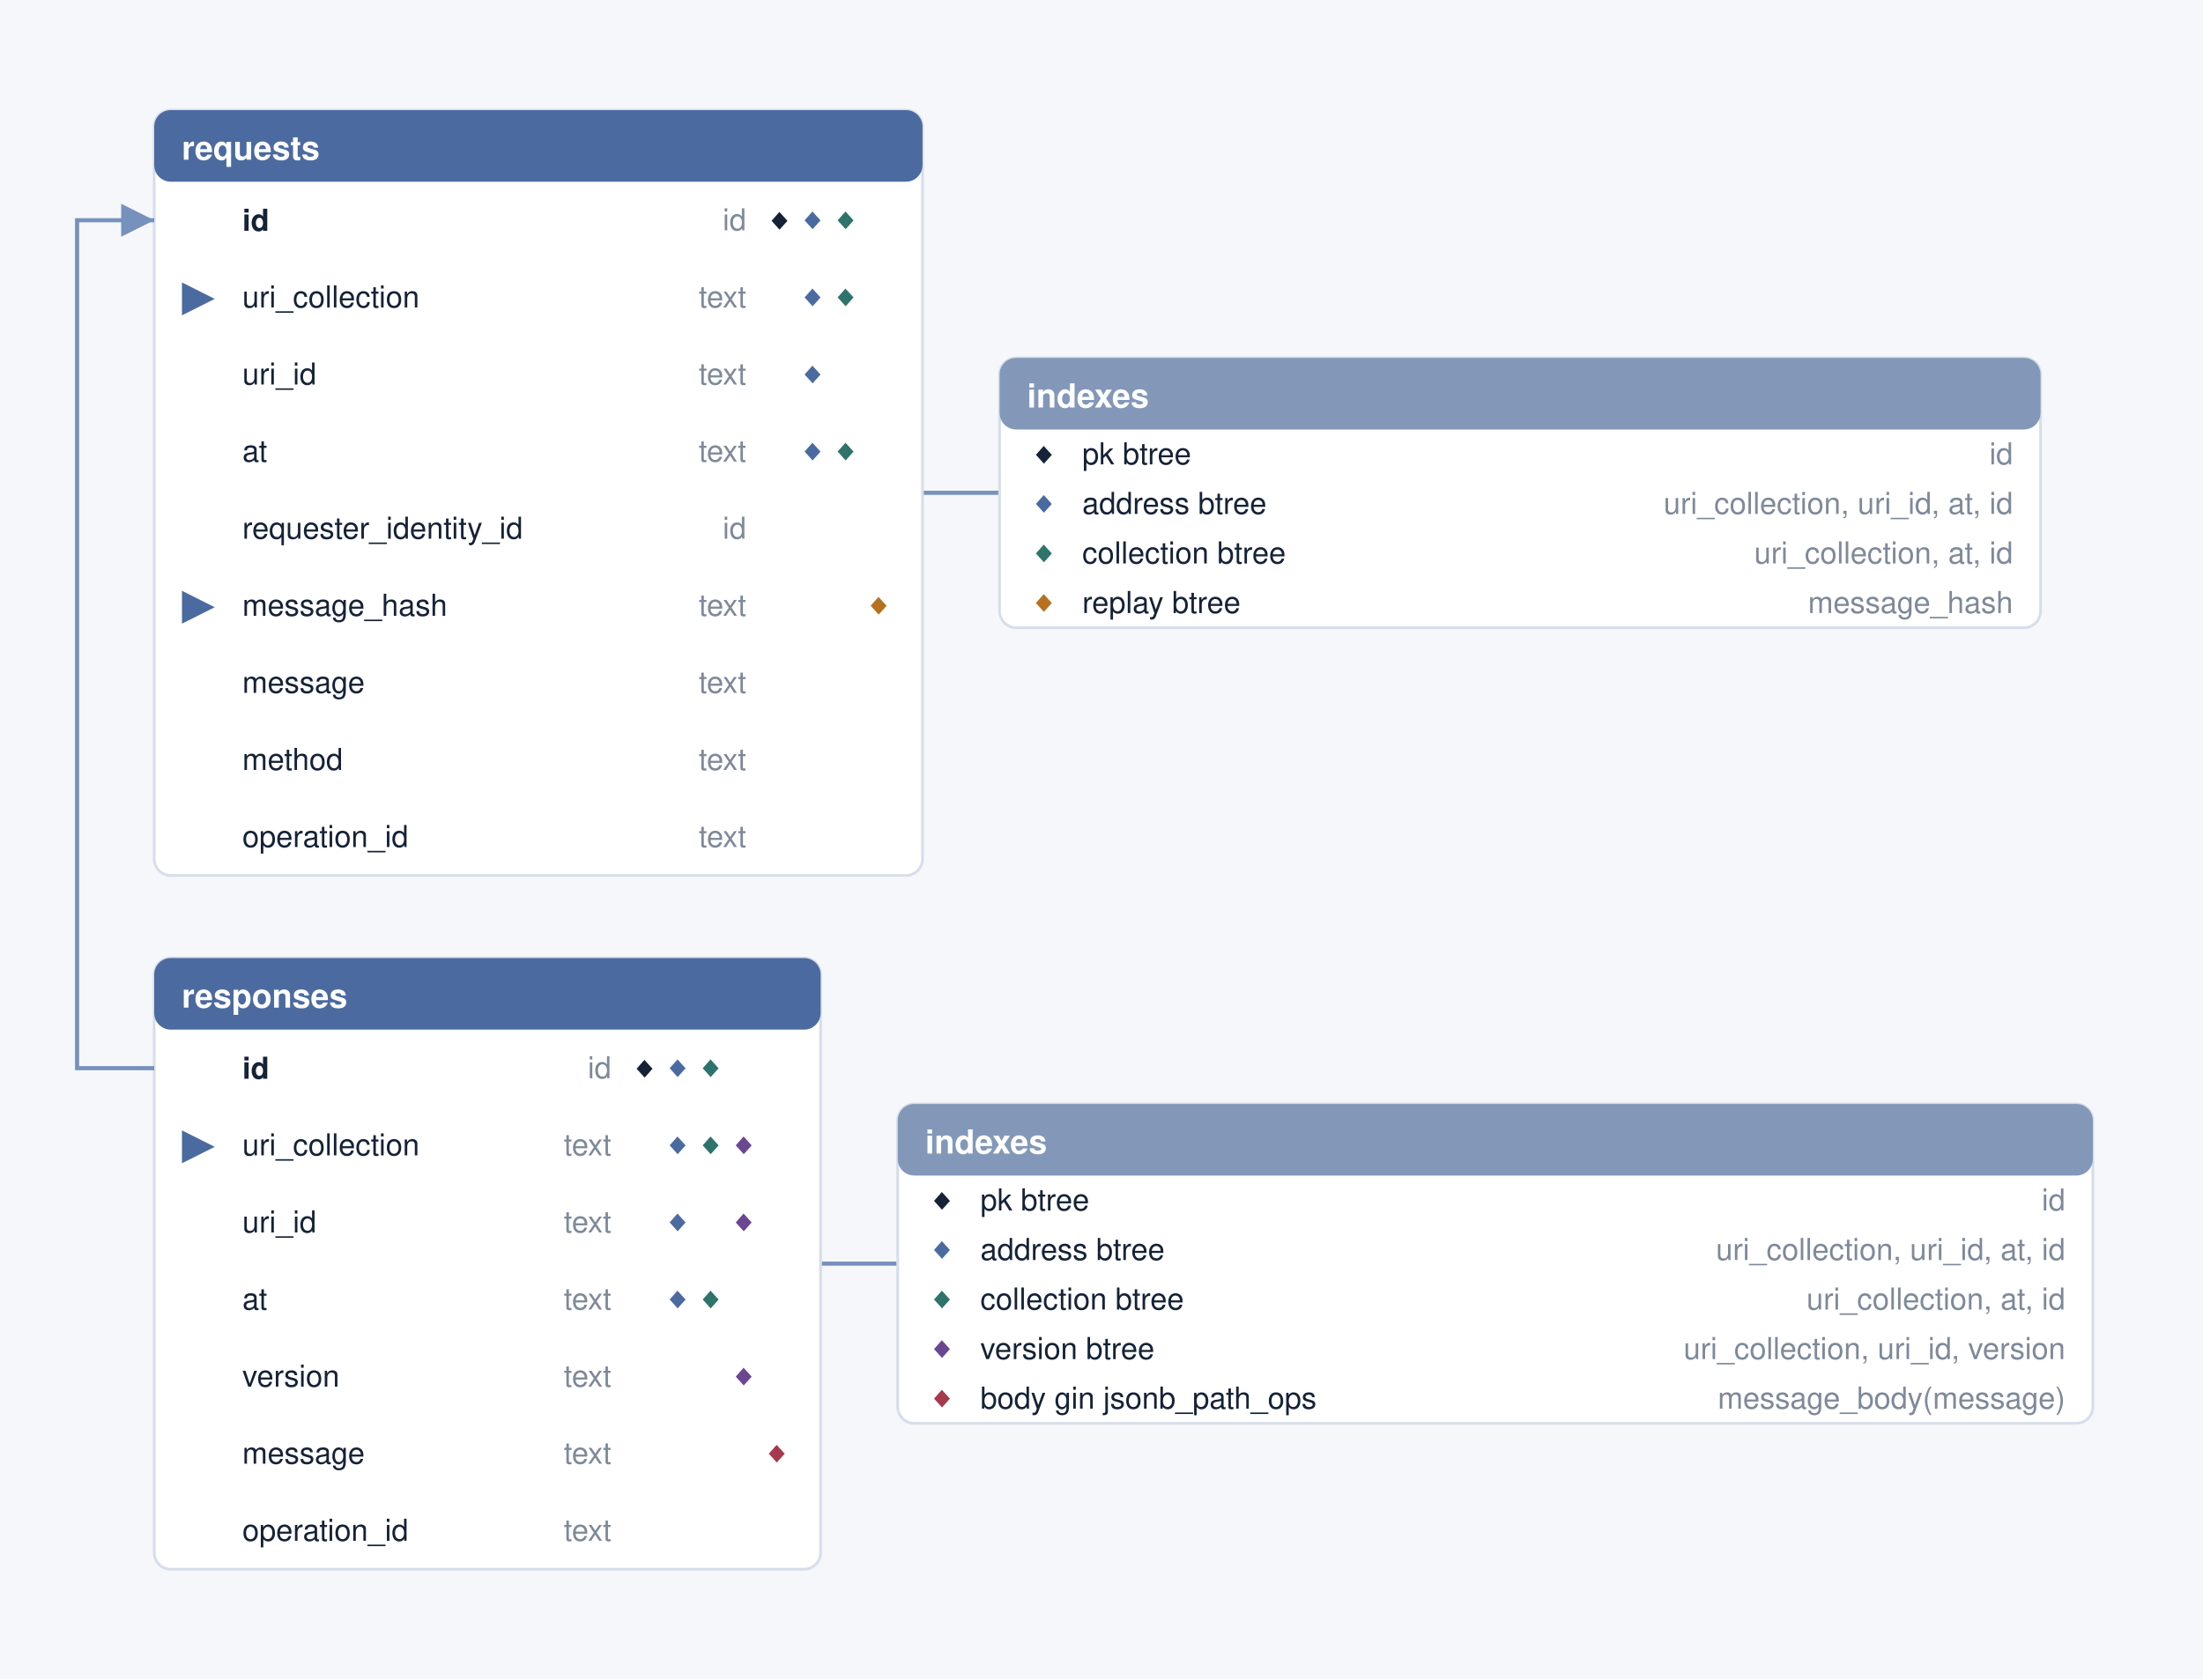
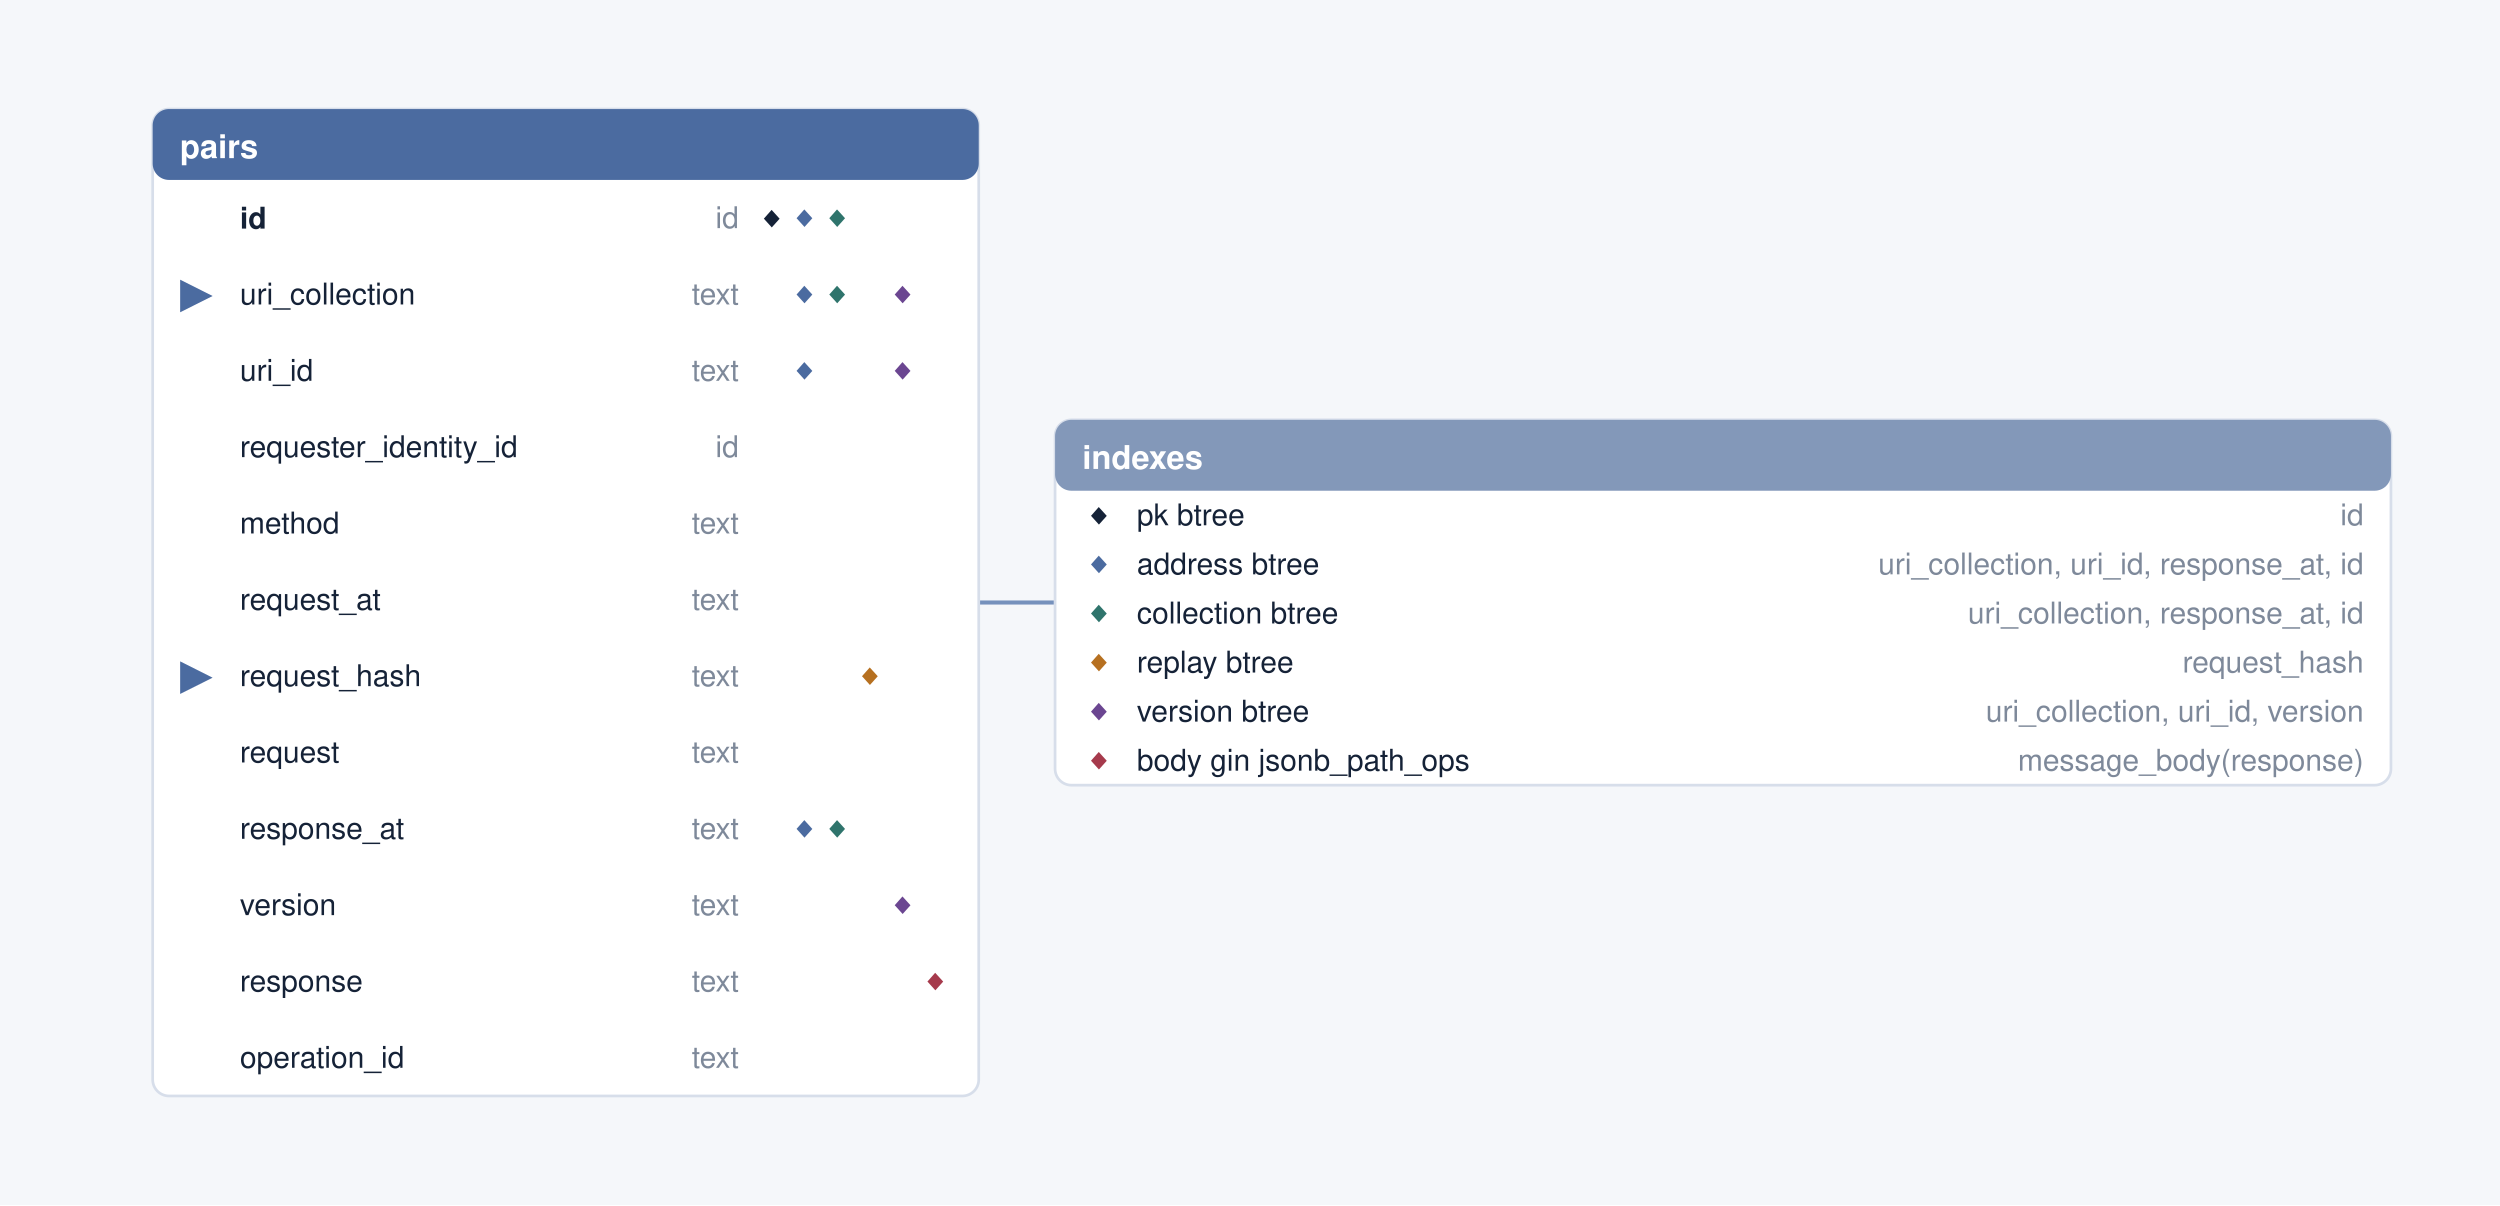
- <svg xmlns="http://www.w3.org/2000/svg" viewBox="0 0 800 610" width="800" height="610">
+ <svg xmlns="http://www.w3.org/2000/svg" viewBox="0 0 917 442" width="917" height="442">
  <defs>
    <marker id="fk-arrow" markerWidth="8" markerHeight="8" refX="8" refY="4" orient="auto">
      <path d="M 0 0 L 8 4 L 0 8 z" fill="hsl(217 34% 60%)" />
    </marker>
    <style>
      text { font-family: ui-sans-serif, system-ui,
        'Segoe UI', Helvetica, Arial, sans-serif; }
      .box { fill: hsl(0 0% 100%);
        stroke: hsl(217 30% 88%); stroke-width: 1; }
      .head { fill: hsl(217 36% 46%); }
      .thead { fill: hsl(0 0% 100%); font-size: 12px;
        font-weight: 700; }
      .col, .pk, .fk, .type { font-size: 11px;
        dominant-baseline: middle; }
      .col { fill: hsl(217 45% 15%); }
      .pk { fill: hsl(217 45% 15%); font-weight: 700; }
      .fk { fill: hsl(217 38% 38%);
        font-style: italic; }
      .type { fill: hsl(217 12% 55%);
        text-anchor: end; }
      .edge { fill: none; stroke: hsl(217 34% 60%);
        stroke-width: 1.5; }
      .secondary-index { font-size: 24px; font-weight: 700;
        fill: hsl(217 36% 46%);
        dominant-baseline: middle; }
      .diamond, .sname, .skeys {
        dominant-baseline: middle; }
      .diamond { font-size: 11px; text-anchor: middle; }
      .diamond-pk { font-weight: 700; }
      .sbox { fill: hsl(0 0% 100%);
        stroke: hsl(217 30% 88%); stroke-width: 1; }
      .shead { fill: hsl(217 28% 62%); }
      .sthead { fill: hsl(0 0% 100%); font-size: 12px;
        font-weight: 700; }
      .sname { fill: hsl(217 45% 15%); font-size: 11px; }
      .skeys { fill: hsl(217 12% 55%); font-size: 11px;
        text-anchor: end; }
      .slink { fill: none; stroke: hsl(217 34% 60%);
        stroke-width: 1.5; }
    </style>
  </defs>
-   <rect x="0" y="0" width="800" height="610" fill="hsl(217 30% 97%)" />
-   <path class="slink" d="M 335 179 H 363" />
+   <rect x="0" y="0" width="917" height="442" fill="hsl(217 30% 97%)" />
+   <path class="slink" d="M 359 221 H 387" />
  <g class="table">
-     <rect class="box" x="56" y="40" width="279" height="278" rx="6" />
-     <rect class="head" x="56" y="40" width="279" height="26" rx="6" />
-     <text class="thead" x="66" y="58">requests</text>
+     <rect class="box" x="56" y="40" width="303" height="362" rx="6" />
+     <rect class="head" x="56" y="40" width="303" height="26" rx="6" />
+     <text class="thead" x="66" y="58">pairs</text>
    <text class="pk" x="88" y="80">id</text>
    <text class="type" x="271" y="80">id</text>
    <text class="diamond diamond-pk" x="283" y="80" fill="hsl(217 45% 15%)">◆</text>
    <text class="diamond" x="295" y="80" fill="hsl(217 36% 46%)">◆</text>
    <text class="diamond" x="307" y="80" fill="hsl(173 42% 32%)">◆</text>
    <text class="secondary-index" x="66" y="108">▸</text>
    <text class="col" x="88" y="108">uri_collection</text>
    <text class="type" x="271" y="108">text</text>
    <text class="diamond" x="295" y="108" fill="hsl(217 36% 46%)">◆</text>
    <text class="diamond" x="307" y="108" fill="hsl(173 42% 32%)">◆</text>
+     <text class="diamond" x="331" y="108" fill="hsl(270 35% 42%)">◆</text>
    <text class="col" x="88" y="136">uri_id</text>
    <text class="type" x="271" y="136">text</text>
    <text class="diamond" x="295" y="136" fill="hsl(217 36% 46%)">◆</text>
-     <text class="col" x="88" y="164">at</text>
-     <text class="type" x="271" y="164">text</text>
-     <text class="diamond" x="295" y="164" fill="hsl(217 36% 46%)">◆</text>
-     <text class="diamond" x="307" y="164" fill="hsl(173 42% 32%)">◆</text>
-     <text class="col" x="88" y="192">requester_identity_id</text>
-     <text class="type" x="271" y="192">id</text>
-     <text class="secondary-index" x="66" y="220">▸</text>
-     <text class="col" x="88" y="220">message_hash</text>
+     <text class="diamond" x="331" y="136" fill="hsl(270 35% 42%)">◆</text>
+     <text class="col" x="88" y="164">requester_identity_id</text>
+     <text class="type" x="271" y="164">id</text>
+     <text class="col" x="88" y="192">method</text>
+     <text class="type" x="271" y="192">text</text>
+     <text class="col" x="88" y="220">request_at</text>
    <text class="type" x="271" y="220">text</text>
-     <text class="diamond" x="319" y="220" fill="hsl(32 70% 42%)">◆</text>
-     <text class="col" x="88" y="248">message</text>
+     <text class="secondary-index" x="66" y="248">▸</text>
+     <text class="col" x="88" y="248">request_hash</text>
    <text class="type" x="271" y="248">text</text>
-     <text class="col" x="88" y="276">method</text>
+     <text class="diamond" x="319" y="248" fill="hsl(32 70% 42%)">◆</text>
+     <text class="col" x="88" y="276">request</text>
    <text class="type" x="271" y="276">text</text>
-     <text class="col" x="88" y="304">operation_id</text>
+     <text class="col" x="88" y="304">response_at</text>
    <text class="type" x="271" y="304">text</text>
+     <text class="diamond" x="295" y="304" fill="hsl(217 36% 46%)">◆</text>
+     <text class="diamond" x="307" y="304" fill="hsl(173 42% 32%)">◆</text>
+     <text class="col" x="88" y="332">version</text>
+     <text class="type" x="271" y="332">text</text>
+     <text class="diamond" x="331" y="332" fill="hsl(270 35% 42%)">◆</text>
+     <text class="col" x="88" y="360">response</text>
+     <text class="type" x="271" y="360">text</text>
+     <text class="diamond" x="343" y="360" fill="hsl(350 48% 44%)">◆</text>
+     <text class="col" x="88" y="388">operation_id</text>
+     <text class="type" x="271" y="388">text</text>
  </g>
  <g class="sidecar">
-     <rect class="sbox" x="363" y="130" width="378" height="98" rx="6" />
-     <rect class="shead" x="363" y="130" width="378" height="26" rx="6" />
-     <text class="sthead" x="373" y="148">indexes</text>
-     <text class="diamond diamond-pk" x="379" y="165" fill="hsl(217 45% 15%)">◆</text>
-     <text class="sname" x="393" y="165">pk btree</text>
-     <text class="skeys" x="731" y="165">id</text>
-     <text class="diamond" x="379" y="183" fill="hsl(217 36% 46%)">◆</text>
-     <text class="sname" x="393" y="183">address btree</text>
-     <text class="skeys" x="731" y="183">uri_collection, uri_id, at, id</text>
-     <text class="diamond" x="379" y="201" fill="hsl(173 42% 32%)">◆</text>
-     <text class="sname" x="393" y="201">collection btree</text>
-     <text class="skeys" x="731" y="201">uri_collection, at, id</text>
-     <text class="diamond" x="379" y="219" fill="hsl(32 70% 42%)">◆</text>
-     <text class="sname" x="393" y="219">replay btree</text>
-     <text class="skeys" x="731" y="219">message_hash</text>
+     <rect class="sbox" x="387" y="154" width="490" height="134" rx="6" />
+     <rect class="shead" x="387" y="154" width="490" height="26" rx="6" />
+     <text class="sthead" x="397" y="172">indexes</text>
+     <text class="diamond diamond-pk" x="403" y="189" fill="hsl(217 45% 15%)">◆</text>
+     <text class="sname" x="417" y="189">pk btree</text>
+     <text class="skeys" x="867" y="189">id</text>
+     <text class="diamond" x="403" y="207" fill="hsl(217 36% 46%)">◆</text>
+     <text class="sname" x="417" y="207">address btree</text>
+     <text class="skeys" x="867" y="207">uri_collection, uri_id, response_at, id</text>
+     <text class="diamond" x="403" y="225" fill="hsl(173 42% 32%)">◆</text>
+     <text class="sname" x="417" y="225">collection btree</text>
+     <text class="skeys" x="867" y="225">uri_collection, response_at, id</text>
+     <text class="diamond" x="403" y="243" fill="hsl(32 70% 42%)">◆</text>
+     <text class="sname" x="417" y="243">replay btree</text>
+     <text class="skeys" x="867" y="243">request_hash</text>
+     <text class="diamond" x="403" y="261" fill="hsl(270 35% 42%)">◆</text>
+     <text class="sname" x="417" y="261">version btree</text>
+     <text class="skeys" x="867" y="261">uri_collection, uri_id, version</text>
+     <text class="diamond" x="403" y="279" fill="hsl(350 48% 44%)">◆</text>
+     <text class="sname" x="417" y="279">body gin jsonb_path_ops</text>
+     <text class="skeys" x="867" y="279">message_body(response)</text>
  </g>
-   <path class="slink" d="M 298 459 H 326" />
-   <g class="table">
-     <rect class="box" x="56" y="348" width="242" height="222" rx="6" />
-     <rect class="head" x="56" y="348" width="242" height="26" rx="6" />
-     <text class="thead" x="66" y="366">responses</text>
-     <text class="pk" x="88" y="388">id</text>
-     <text class="type" x="222" y="388">id</text>
-     <text class="diamond diamond-pk" x="234" y="388" fill="hsl(217 45% 15%)">◆</text>
-     <text class="diamond" x="246" y="388" fill="hsl(217 36% 46%)">◆</text>
-     <text class="diamond" x="258" y="388" fill="hsl(173 42% 32%)">◆</text>
-     <text class="secondary-index" x="66" y="416">▸</text>
-     <text class="col" x="88" y="416">uri_collection</text>
-     <text class="type" x="222" y="416">text</text>
-     <text class="diamond" x="246" y="416" fill="hsl(217 36% 46%)">◆</text>
-     <text class="diamond" x="258" y="416" fill="hsl(173 42% 32%)">◆</text>
-     <text class="diamond" x="270" y="416" fill="hsl(270 35% 42%)">◆</text>
-     <text class="col" x="88" y="444">uri_id</text>
-     <text class="type" x="222" y="444">text</text>
-     <text class="diamond" x="246" y="444" fill="hsl(217 36% 46%)">◆</text>
-     <text class="diamond" x="270" y="444" fill="hsl(270 35% 42%)">◆</text>
-     <text class="col" x="88" y="472">at</text>
-     <text class="type" x="222" y="472">text</text>
-     <text class="diamond" x="246" y="472" fill="hsl(217 36% 46%)">◆</text>
-     <text class="diamond" x="258" y="472" fill="hsl(173 42% 32%)">◆</text>
-     <text class="col" x="88" y="500">version</text>
-     <text class="type" x="222" y="500">text</text>
-     <text class="diamond" x="270" y="500" fill="hsl(270 35% 42%)">◆</text>
-     <text class="col" x="88" y="528">message</text>
-     <text class="type" x="222" y="528">text</text>
-     <text class="diamond" x="282" y="528" fill="hsl(350 48% 44%)">◆</text>
-     <text class="col" x="88" y="556">operation_id</text>
-     <text class="type" x="222" y="556">text</text>
-   </g>
-   <g class="sidecar">
-     <rect class="sbox" x="326" y="401" width="434" height="116" rx="6" />
-     <rect class="shead" x="326" y="401" width="434" height="26" rx="6" />
-     <text class="sthead" x="336" y="419">indexes</text>
-     <text class="diamond diamond-pk" x="342" y="436" fill="hsl(217 45% 15%)">◆</text>
-     <text class="sname" x="356" y="436">pk btree</text>
-     <text class="skeys" x="750" y="436">id</text>
-     <text class="diamond" x="342" y="454" fill="hsl(217 36% 46%)">◆</text>
-     <text class="sname" x="356" y="454">address btree</text>
-     <text class="skeys" x="750" y="454">uri_collection, uri_id, at, id</text>
-     <text class="diamond" x="342" y="472" fill="hsl(173 42% 32%)">◆</text>
-     <text class="sname" x="356" y="472">collection btree</text>
-     <text class="skeys" x="750" y="472">uri_collection, at, id</text>
-     <text class="diamond" x="342" y="490" fill="hsl(270 35% 42%)">◆</text>
-     <text class="sname" x="356" y="490">version btree</text>
-     <text class="skeys" x="750" y="490">uri_collection, uri_id, version</text>
-     <text class="diamond" x="342" y="508" fill="hsl(350 48% 44%)">◆</text>
-     <text class="sname" x="356" y="508">body gin jsonb_path_ops</text>
-     <text class="skeys" x="750" y="508">message_body(message)</text>
-   </g>
-   <path class="edge" marker-end="url(#fk-arrow)" d="M 56 388 H 28 V 80 H 56" />
</svg>
